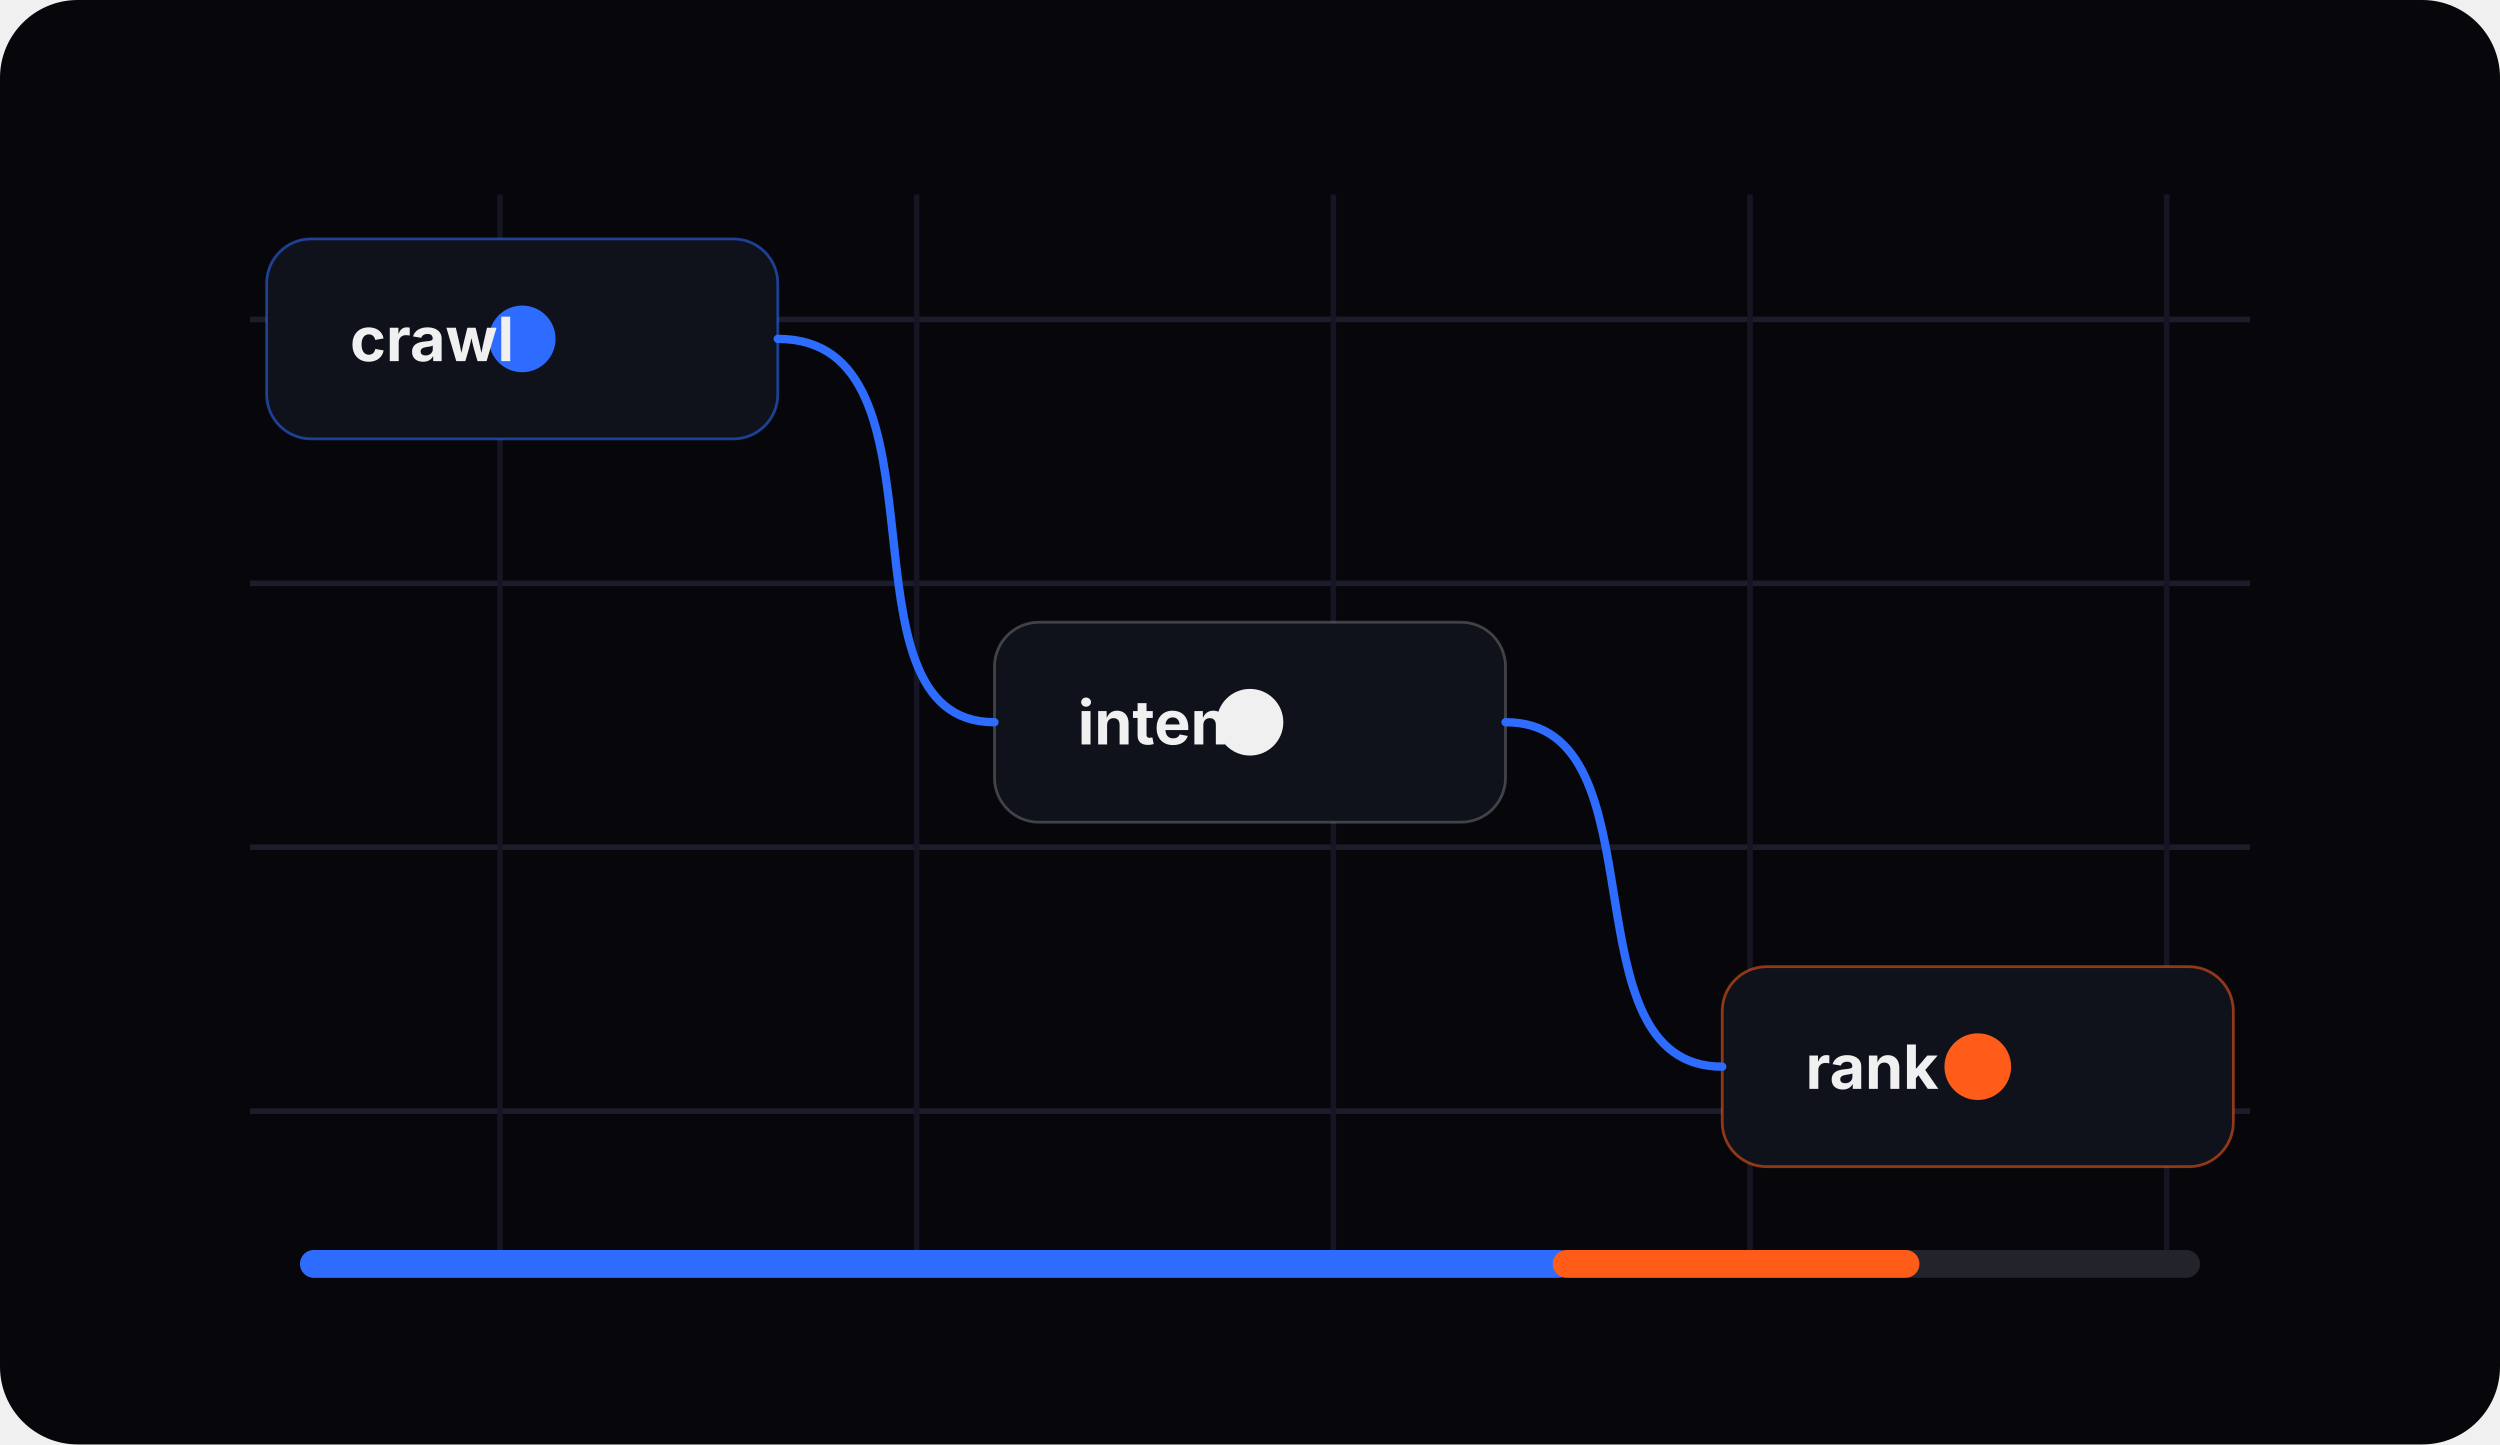
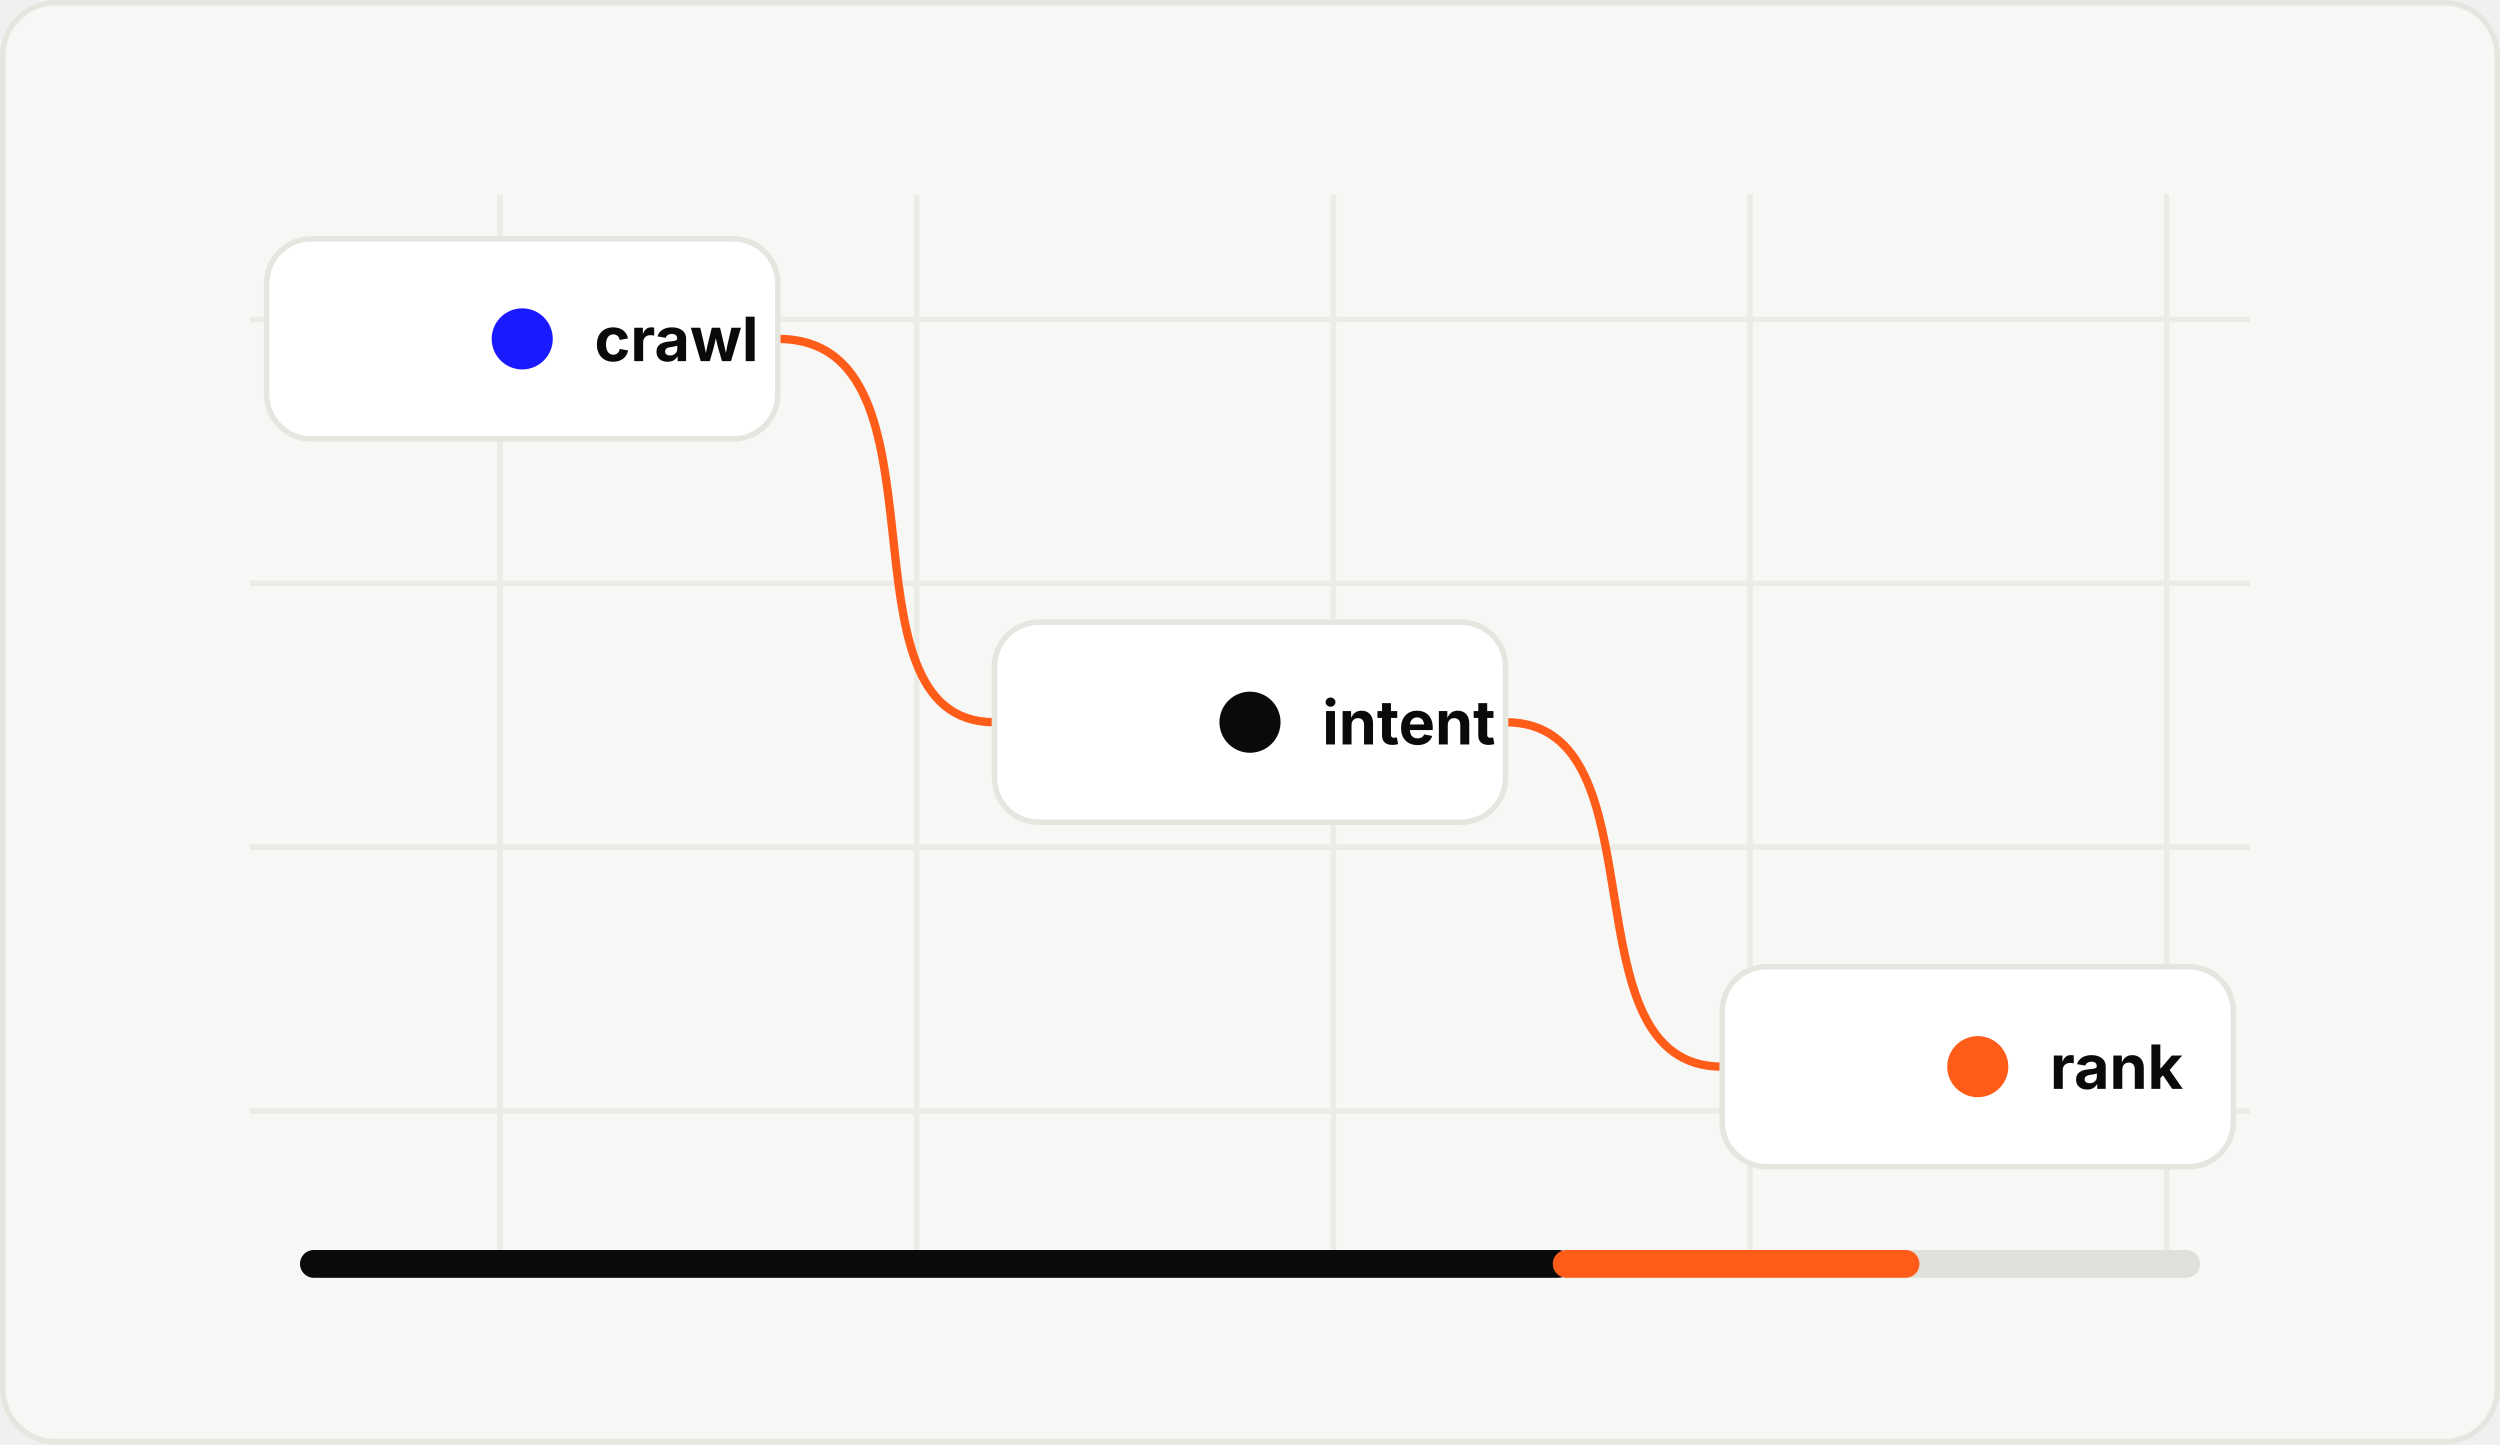
<svg xmlns="http://www.w3.org/2000/svg" width="900" height="520" viewBox="0 0 900 520" fill="none" role="img" aria-labelledby="title desc">
-   <rect width="900" height="520" rx="28" fill="#07070B" />
-   <path d="M90 115h720M90 210h720M90 305h720M90 400h720" stroke="#1C1C2B" stroke-width="2" />
-   <path d="M180 70v380M330 70v380M480 70v380M630 70v380M780 70v380" stroke="#151523" stroke-width="2" />
-   <rect x="96" y="86" width="184" height="72" rx="16" fill="#0F111B" stroke="#2D6CFF" stroke-opacity=".55" />
-   <rect x="358" y="224" width="184" height="72" rx="16" fill="#0F111B" stroke="#F0F0F0" stroke-opacity=".24" />
-   <rect x="620" y="348" width="184" height="72" rx="16" fill="#0F111B" stroke="#FF5C1A" stroke-opacity=".55" />
-   <path d="M280 122c66 0 18 138 78 138M542 260c58 0 20 124 78 124" stroke="#2D6CFF" stroke-width="3" stroke-linecap="round" />
-   <circle cx="188" cy="122" r="12" fill="#2D6CFF" />
-   <circle cx="450" cy="260" r="12" fill="#F0F0F0" />
-   <circle cx="712" cy="384" r="12" fill="#FF5C1A" />
-   <text x="126" y="130" fill="#F0F0F0" font-family="Inter, Arial, sans-serif" font-size="22" font-weight="700">crawl</text>
-   <text x="388" y="268" fill="#F0F0F0" font-family="Inter, Arial, sans-serif" font-size="22" font-weight="700">intent</text>
-   <text x="650" y="392" fill="#F0F0F0" font-family="Inter, Arial, sans-serif" font-size="22" font-weight="700">rank</text>
-   <path d="M113 455h674" stroke="#8A8A9A" stroke-opacity=".22" stroke-width="10" stroke-linecap="round" />
-   <path d="M113 455h448" stroke="#2D6CFF" stroke-width="10" stroke-linecap="round" />
+   <rect width="900" height="520" rx="20" fill="#F7F7F5" />
+   <rect x="1" y="1" width="898" height="518" rx="19" fill="none" stroke="#E6E6E0" stroke-width="2" />
+   <path d="M90 115h720M90 210h720M90 305h720M90 400h720" stroke="#ECECE6" stroke-width="2" />
+   <path d="M180 70v380M330 70v380M480 70v380M630 70v380M780 70v380" stroke="#ECECE6" stroke-width="2" />
+   <path d="M280 122c66 0 18 138 78 138M542 260c58 0 20 124 78 124" stroke="#FF5C1A" stroke-width="3" stroke-linecap="round" />
+   <rect x="96" y="86" width="184" height="72" rx="16" fill="#FFFFFF" stroke="#E6E6E0" stroke-width="2" />
+   <rect x="358" y="224" width="184" height="72" rx="16" fill="#FFFFFF" stroke="#E6E6E0" stroke-width="2" />
+   <rect x="620" y="348" width="184" height="72" rx="16" fill="#FFFFFF" stroke="#E6E6E0" stroke-width="2" />
+   <circle cx="188" cy="122" r="11" fill="#1A1AFF" />
+   <circle cx="450" cy="260" r="11" fill="#0A0A0A" />
+   <circle cx="712" cy="384" r="11" fill="#FF5C1A" />
+   <text x="214" y="130" fill="#0A0A0A" font-family="Inter, Arial, sans-serif" font-size="22" font-weight="700">crawl</text>
+   <text x="476" y="268" fill="#0A0A0A" font-family="Inter, Arial, sans-serif" font-size="22" font-weight="700">intent</text>
+   <text x="738" y="392" fill="#0A0A0A" font-family="Inter, Arial, sans-serif" font-size="22" font-weight="700">rank</text>
+   <path d="M113 455h674" stroke="#E0E0DA" stroke-width="10" stroke-linecap="round" />
+   <path d="M113 455h448" stroke="#0A0A0A" stroke-width="10" stroke-linecap="round" />
  <path d="M564 455h122" stroke="#FF5C1A" stroke-width="10" stroke-linecap="round" />
</svg>
